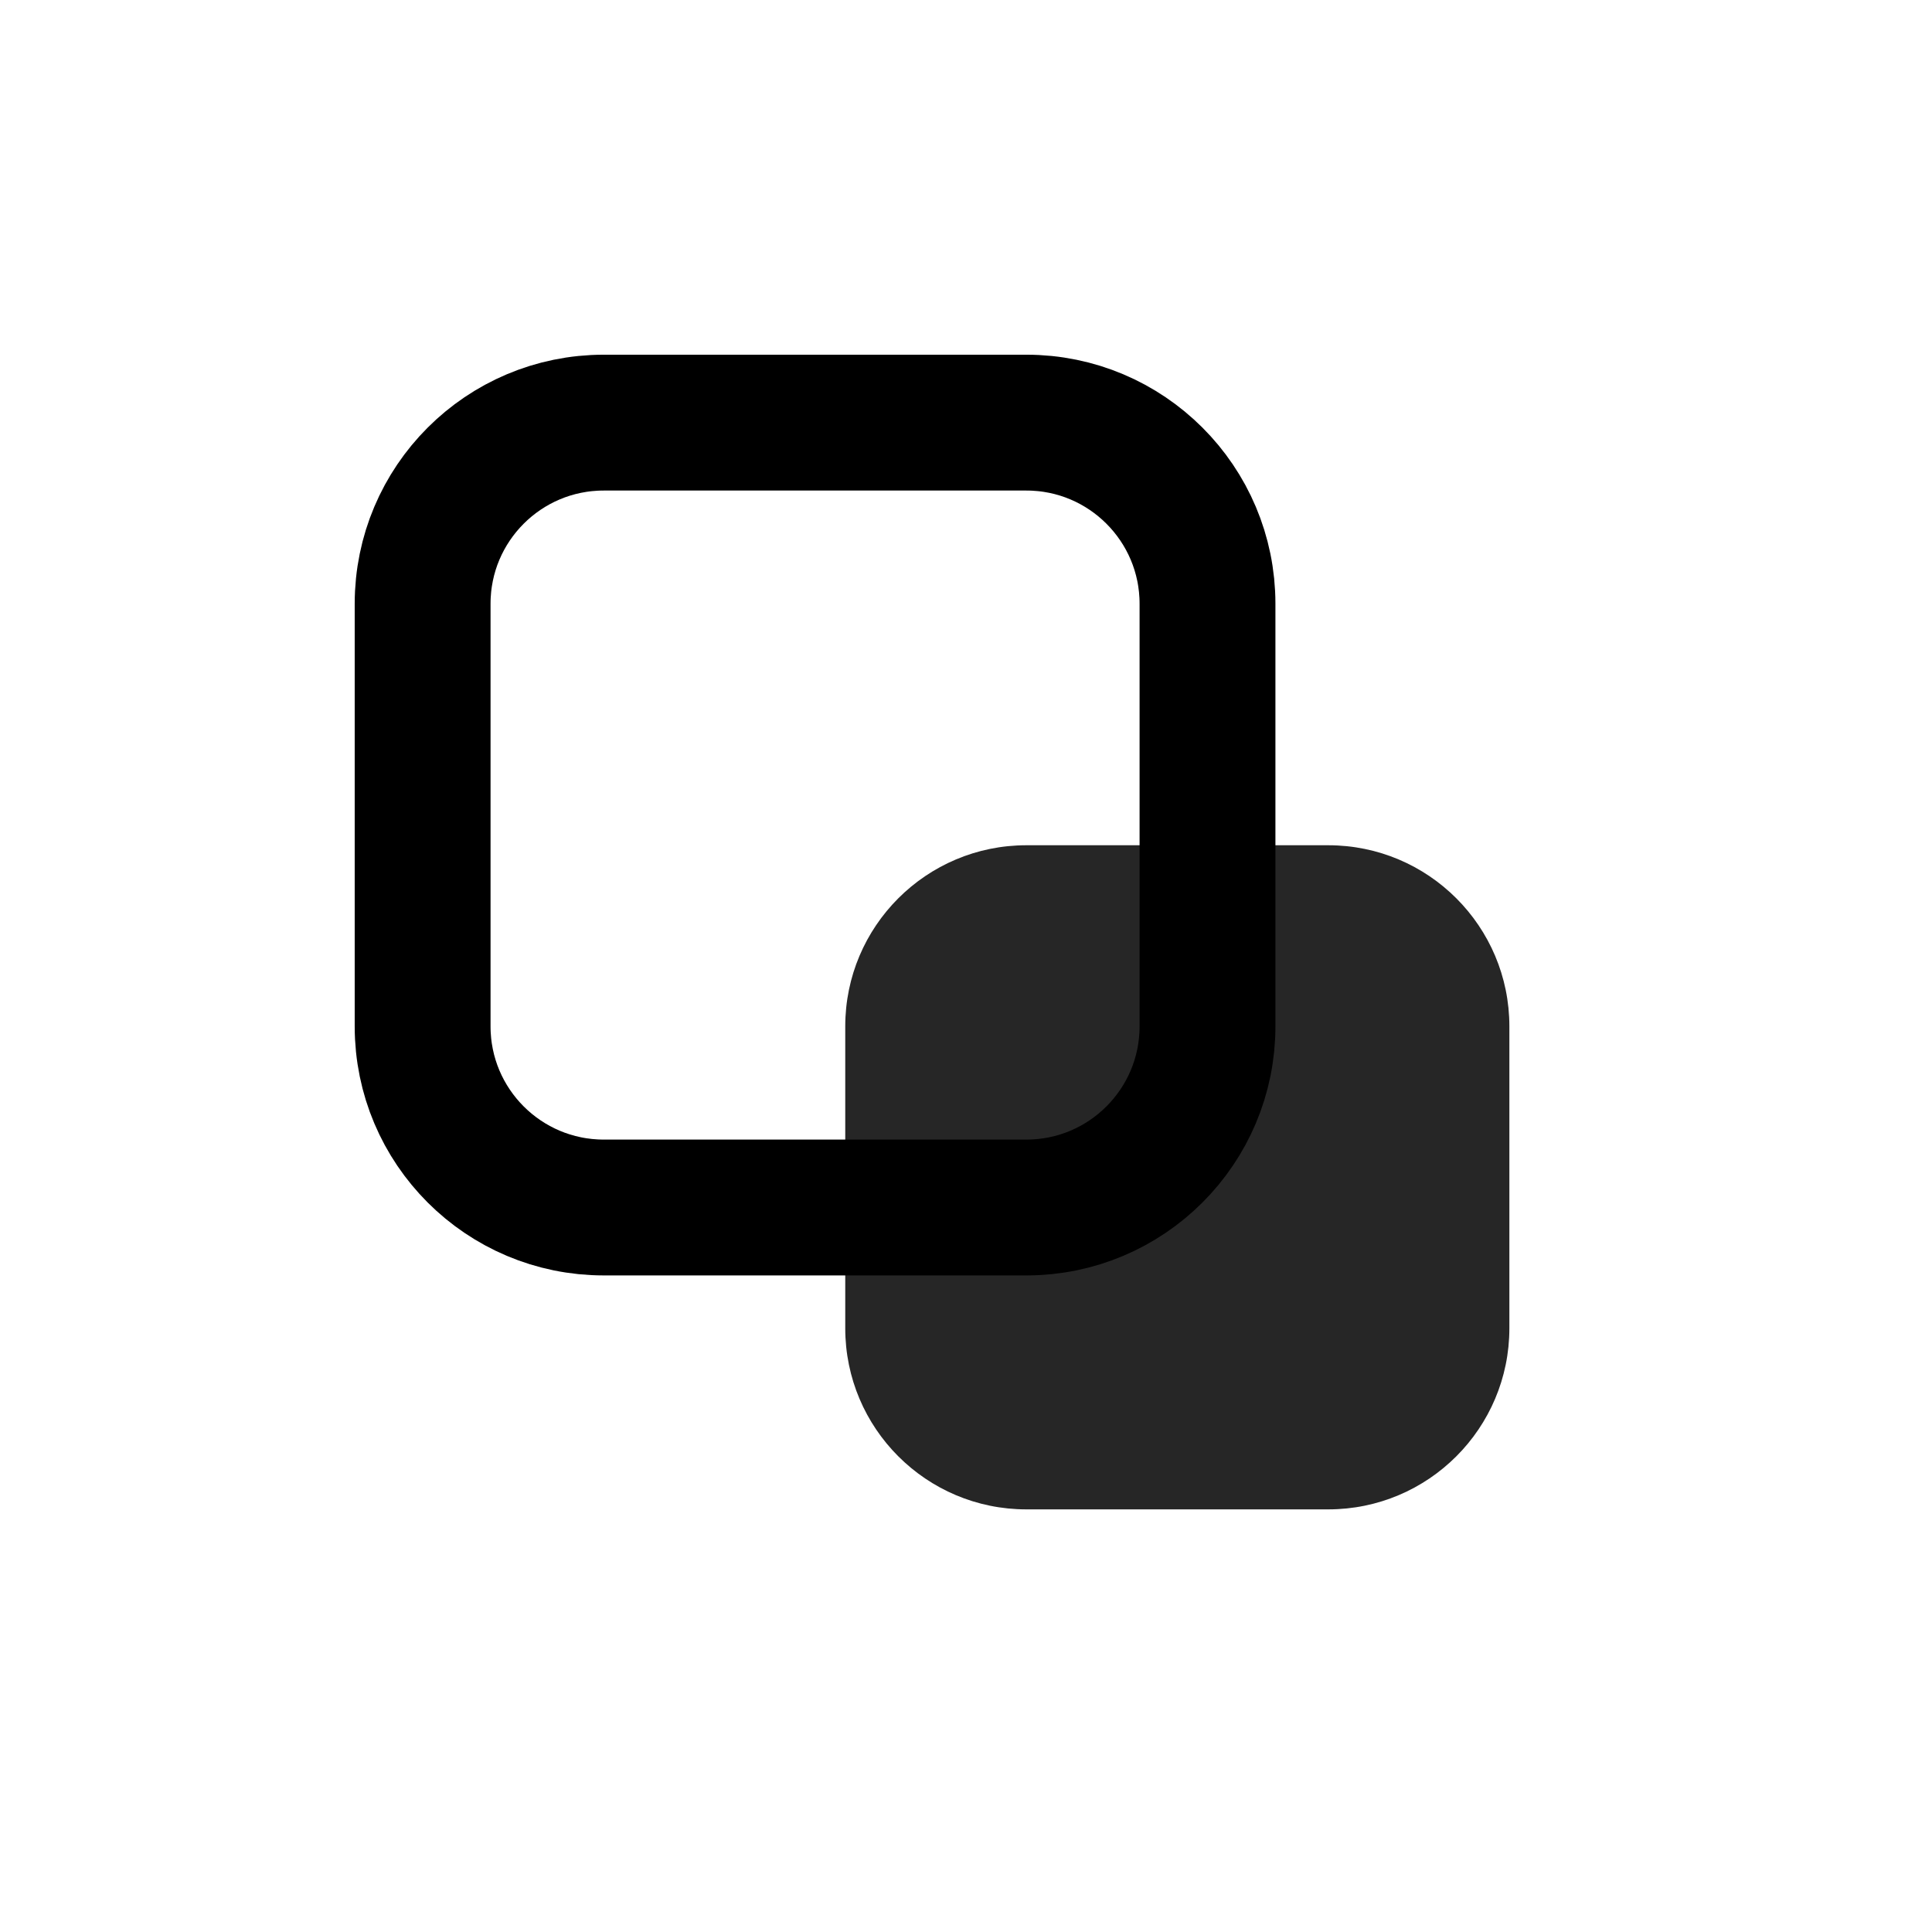
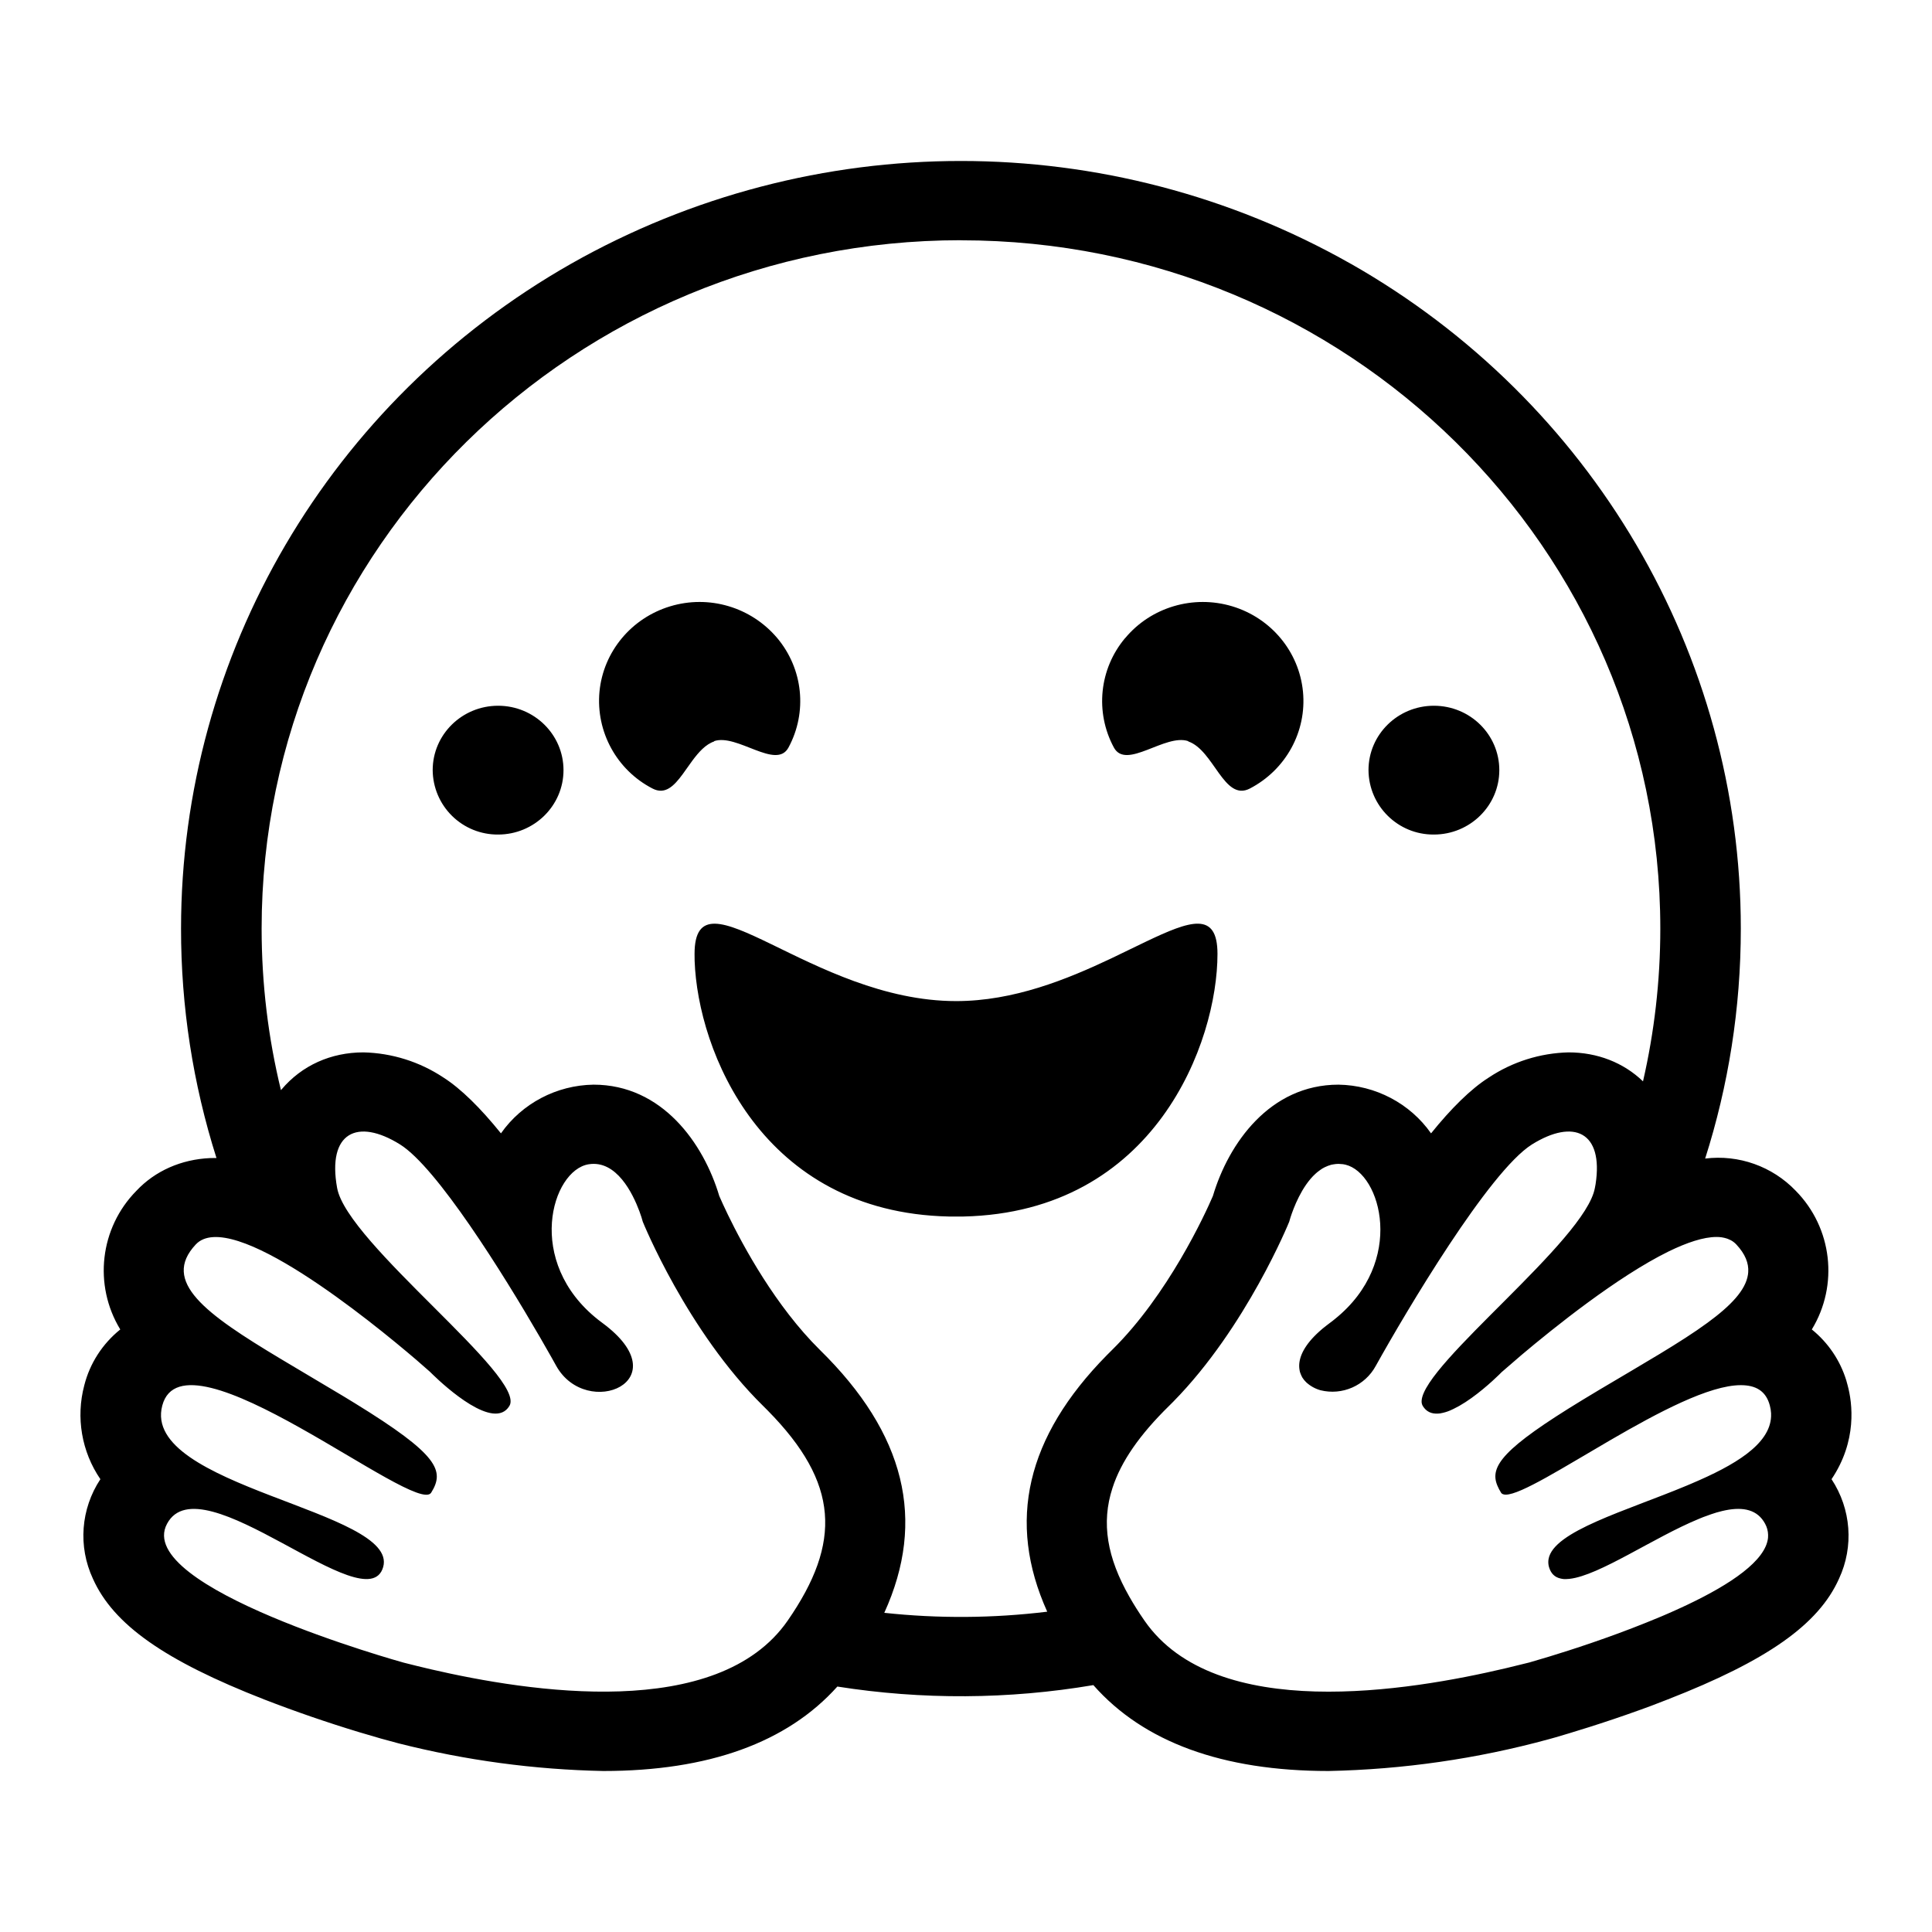
- <svg xmlns="http://www.w3.org/2000/svg" viewBox="0 0 64 64" width="64" height="64" fill="none" stroke="currentColor" stroke-width="4.5" stroke-linecap="round" stroke-linejoin="round">
-   <g transform="rotate(0 32 32)">
-     <rect x="14" y="14" width="26" height="26" rx="6" />
-   </g>
-   <rect x="28" y="28" width="22" height="22" rx="6" fill="currentColor" stroke="none" opacity="0.85" />
+ <svg xmlns="http://www.w3.org/2000/svg" fill="currentColor" fill-rule="evenodd" height="1em" style="flex:none;line-height:1" viewBox="0 0 24 24" width="1em">
+   <path d="M16.781 3.277c2.997 1.704 4.844 4.851 4.844 8.258 0 .995-.155 1.955-.443 2.857a1.332 1.332 0 011.125.4 1.41 1.41 0 01.2 1.723c.204.165.352.385.428.632l.017.062c.06.222.12.69-.2 1.166.244.37.279.836.093 1.236-.255.57-.893 1.018-2.128 1.5l-.202.078-.131.048c-.478.173-.89.295-1.061.345l-.086.024c-.89.243-1.808.375-2.732.394-1.32 0-2.3-.36-2.923-1.067a9.852 9.852 0 01-3.18.018C9.778 21.647 8.802 22 7.494 22a11.249 11.249 0 01-2.541-.343l-.221-.06-.273-.08a16.574 16.574 0 01-1.175-.405c-1.237-.483-1.875-.93-2.13-1.501-.186-.4-.151-.867.093-1.236a1.42 1.42 0 01-.2-1.166c.069-.273.226-.516.447-.694a1.41 1.41 0 01.2-1.722c.233-.248.557-.391.917-.407l.078-.001a9.385 9.385 0 01-.44-2.85c0-3.407 1.847-6.554 4.844-8.258a9.822 9.822 0 019.687 0zM4.188 14.758c.125.687 2.357 2.35 2.14 2.707-.19.315-.796-.239-.948-.386l-.041-.04-.168-.147c-.561-.479-2.304-1.9-2.74-1.432-.43.46.119.859 1.055 1.42l.784.467.136.083c1.045.643 1.12.84.95 1.113-.188.295-3.07-2.1-3.34-1.083-.27 1.011 2.942 1.304 2.744 2.006-.2.7-2.265-1.324-2.685-.537-.425.79 2.913 1.718 2.94 1.725l.16.04.175.042c1.227.284 3.565.65 4.435-.604.673-.973.64-1.709-.248-2.61l-.057-.057c-.945-.928-1.495-2.288-1.495-2.288l-.017-.058-.025-.072c-.082-.22-.284-.639-.63-.584-.46.073-.798 1.21.12 1.933l.05.038c.977.721-.195 1.21-.573.534l-.058-.104-.143-.25c-.463-.799-1.282-2.111-1.739-2.397-.532-.332-.907-.148-.782.541zm14.842-.541c-.533.335-1.563 2.074-1.94 2.751a.613.613 0 01-.687.302.436.436 0 01-.176-.098.303.303 0 01-.049-.06l-.014-.028-.008-.02-.007-.019-.003-.013-.003-.017a.289.289 0 01-.004-.048c0-.12.071-.266.25-.427.026-.024.054-.047.084-.07l.047-.036c.022-.016.043-.032.063-.049.883-.71.573-1.81.131-1.917l-.031-.006-.056-.004a.368.368 0 00-.062.006l-.028.005-.042.014-.039.017-.028.015-.028.019-.036.027-.023.02c-.173.158-.273.428-.31.542l-.016.054s-.53 1.309-1.439 2.234l-.054.054c-.365.358-.596.69-.702 1.018-.143.437-.066.868.21 1.353.055.097.117.195.187.296.882 1.275 3.282.876 4.494.59l.286-.07.25-.074c.276-.084.736-.233 1.2-.42l.188-.077.065-.028.064-.028.124-.056.081-.038c.529-.252.964-.543.994-.827l.001-.036a.299.299 0 00-.037-.139c-.094-.176-.271-.212-.491-.168l-.045.01c-.044.01-.09.024-.136.04l-.097.035-.054.022c-.559.23-1.238.705-1.607.745h.006a.452.452 0 01-.05.003h-.024l-.024-.003-.023-.005c-.068-.016-.116-.06-.14-.142a.22.22 0 01-.005-.1c.062-.345.958-.595 1.713-.91l.066-.028c.528-.224.97-.483.985-.832v-.04a.47.47 0 00-.016-.098c-.048-.18-.175-.251-.36-.251-.785 0-2.55 1.36-2.92 1.36-.025 0-.048-.007-.058-.024a.6.6 0 01-.046-.088c-.1-.238.068-.462 1.06-1.066l.209-.126c.538-.32 1.01-.588 1.341-.831.29-.212.475-.406.503-.6l.003-.028c.008-.113-.038-.227-.147-.344a.266.266 0 00-.07-.054l-.034-.015-.013-.005a.403.403 0 00-.13-.02c-.162 0-.369.07-.595.18-.637.313-1.431.952-1.826 1.285l-.249.215-.033.033c-.08.078-.288.27-.493.386l-.071.037-.041.019a.535.535 0 01-.122.036h.005a.346.346 0 01-.031.003l.01-.001-.013.001c-.079.005-.145-.021-.19-.095a.113.113 0 01-.014-.065c.027-.465 2.034-1.991 2.152-2.642l.009-.048c.1-.65-.271-.817-.791-.493zM11.938 2.984c-4.798 0-8.688 3.829-8.688 8.55 0 .692.083 1.364.24 2.008l.008-.009c.252-.298.612-.46 1.017-.46.355.008.699.117.993.312.22.14.465.384.715.694.261-.372.69-.598 1.15-.605.852 0 1.367.728 1.562 1.383l.047.105.06.127c.192.396.595 1.139 1.143 1.68 1.06 1.04 1.324 2.115.8 3.266a8.865 8.865 0 002.024-.014c-.505-1.12-.26-2.17.74-3.186l.066-.066c.695-.684 1.157-1.69 1.252-1.912.195-.655.708-1.383 1.56-1.383.46.007.889.233 1.15.605.25-.31.495-.553.718-.694a1.87 1.87 0 01.99-.312c.357 0 .682.126.925.36.14-.61.215-1.245.215-1.898 0-4.722-3.89-8.55-8.687-8.55zm1.857 8.926l.439-.212c.553-.264.89-.383.89.152 0 1.093-.771 3.208-3.155 3.262h-.184c-2.325-.052-3.116-2.06-3.156-3.175l-.001-.087c0-1.107 1.452.586 3.25.586.716 0 1.379-.272 1.917-.526zm4.017-3.143c.45 0 .813.358.813.8 0 .441-.364.8-.813.8a.806.806 0 01-.812-.8c0-.442.364-.8.812-.8zm-11.624 0c.448 0 .812.358.812.8 0 .441-.364.8-.812.8a.806.806 0 01-.813-.8c0-.442.364-.8.813-.8zm7.79-.841c.32-.384.846-.54 1.33-.394.483.146.83.564.878 1.06.048.495-.212.97-.659 1.203-.322.168-.447-.477-.767-.585l.002-.003c-.287-.098-.772.362-.925.079a1.215 1.215 0 01.14-1.36zm-4.323 0c.322.384.377.92.14 1.36-.152.283-.64-.177-.925-.079l.003.003c-.108.036-.194.134-.273.24l-.118.165c-.11.15-.22.262-.377.18a1.226 1.226 0 01-.658-1.204c.048-.495.395-.913.878-1.059a1.262 1.262 0 011.33.394z" />
</svg>
